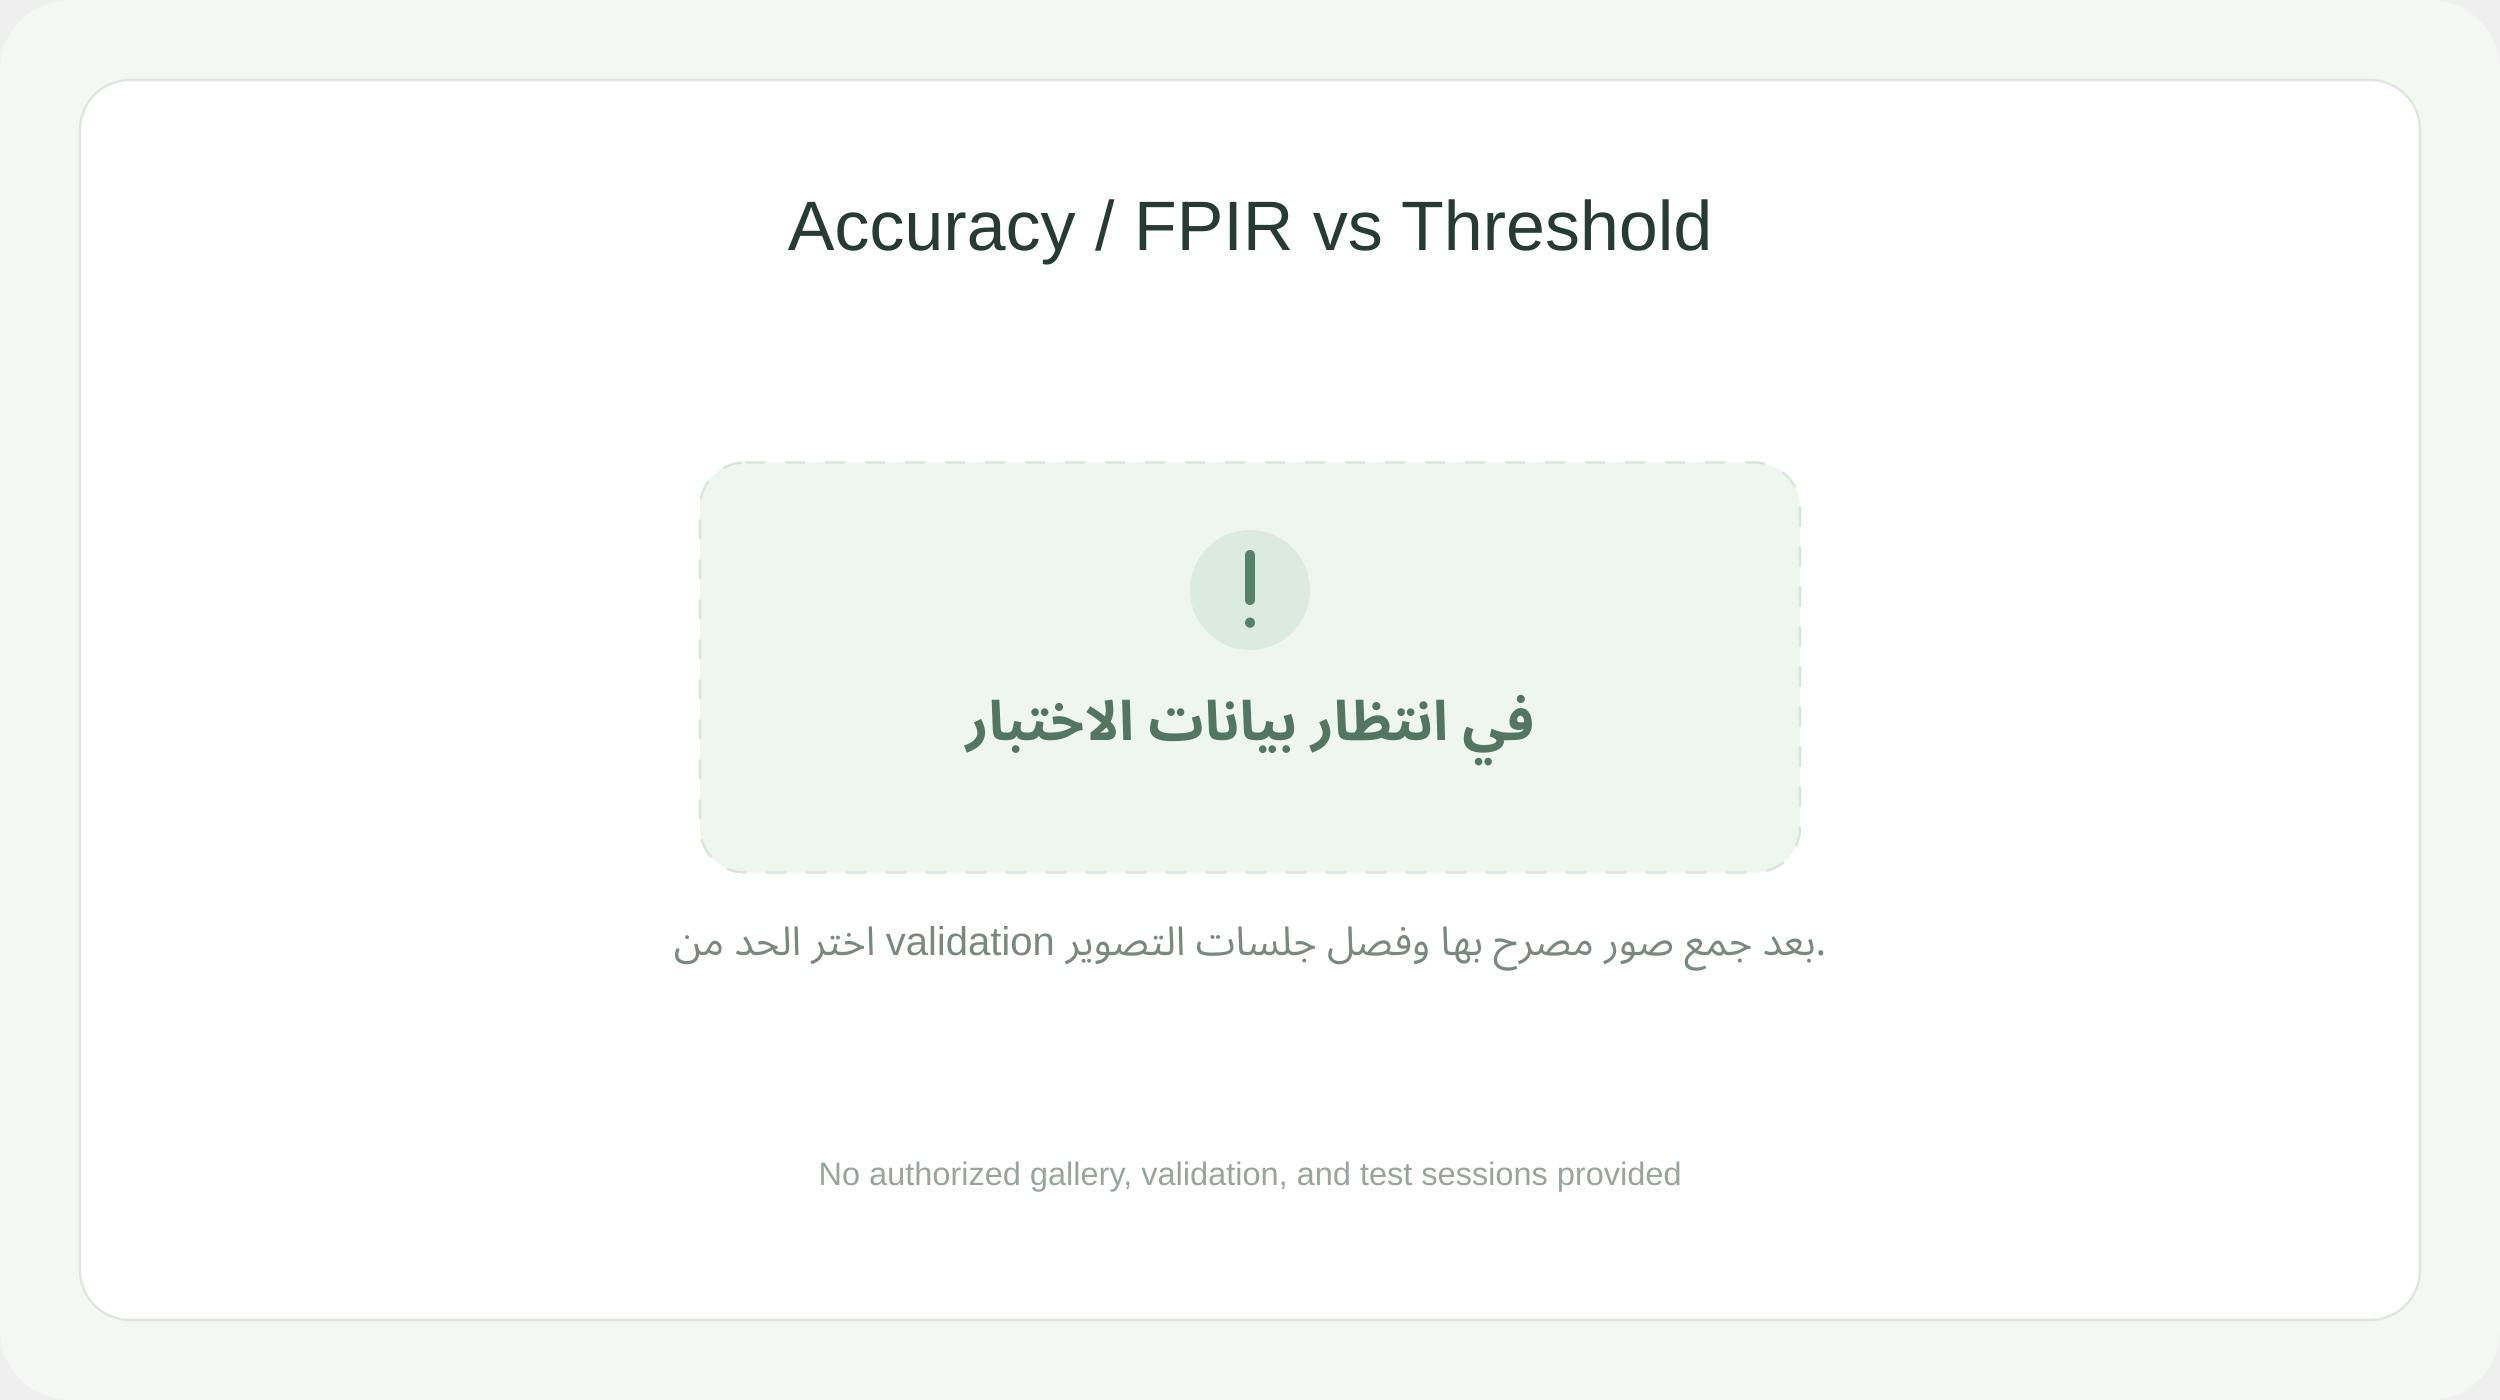
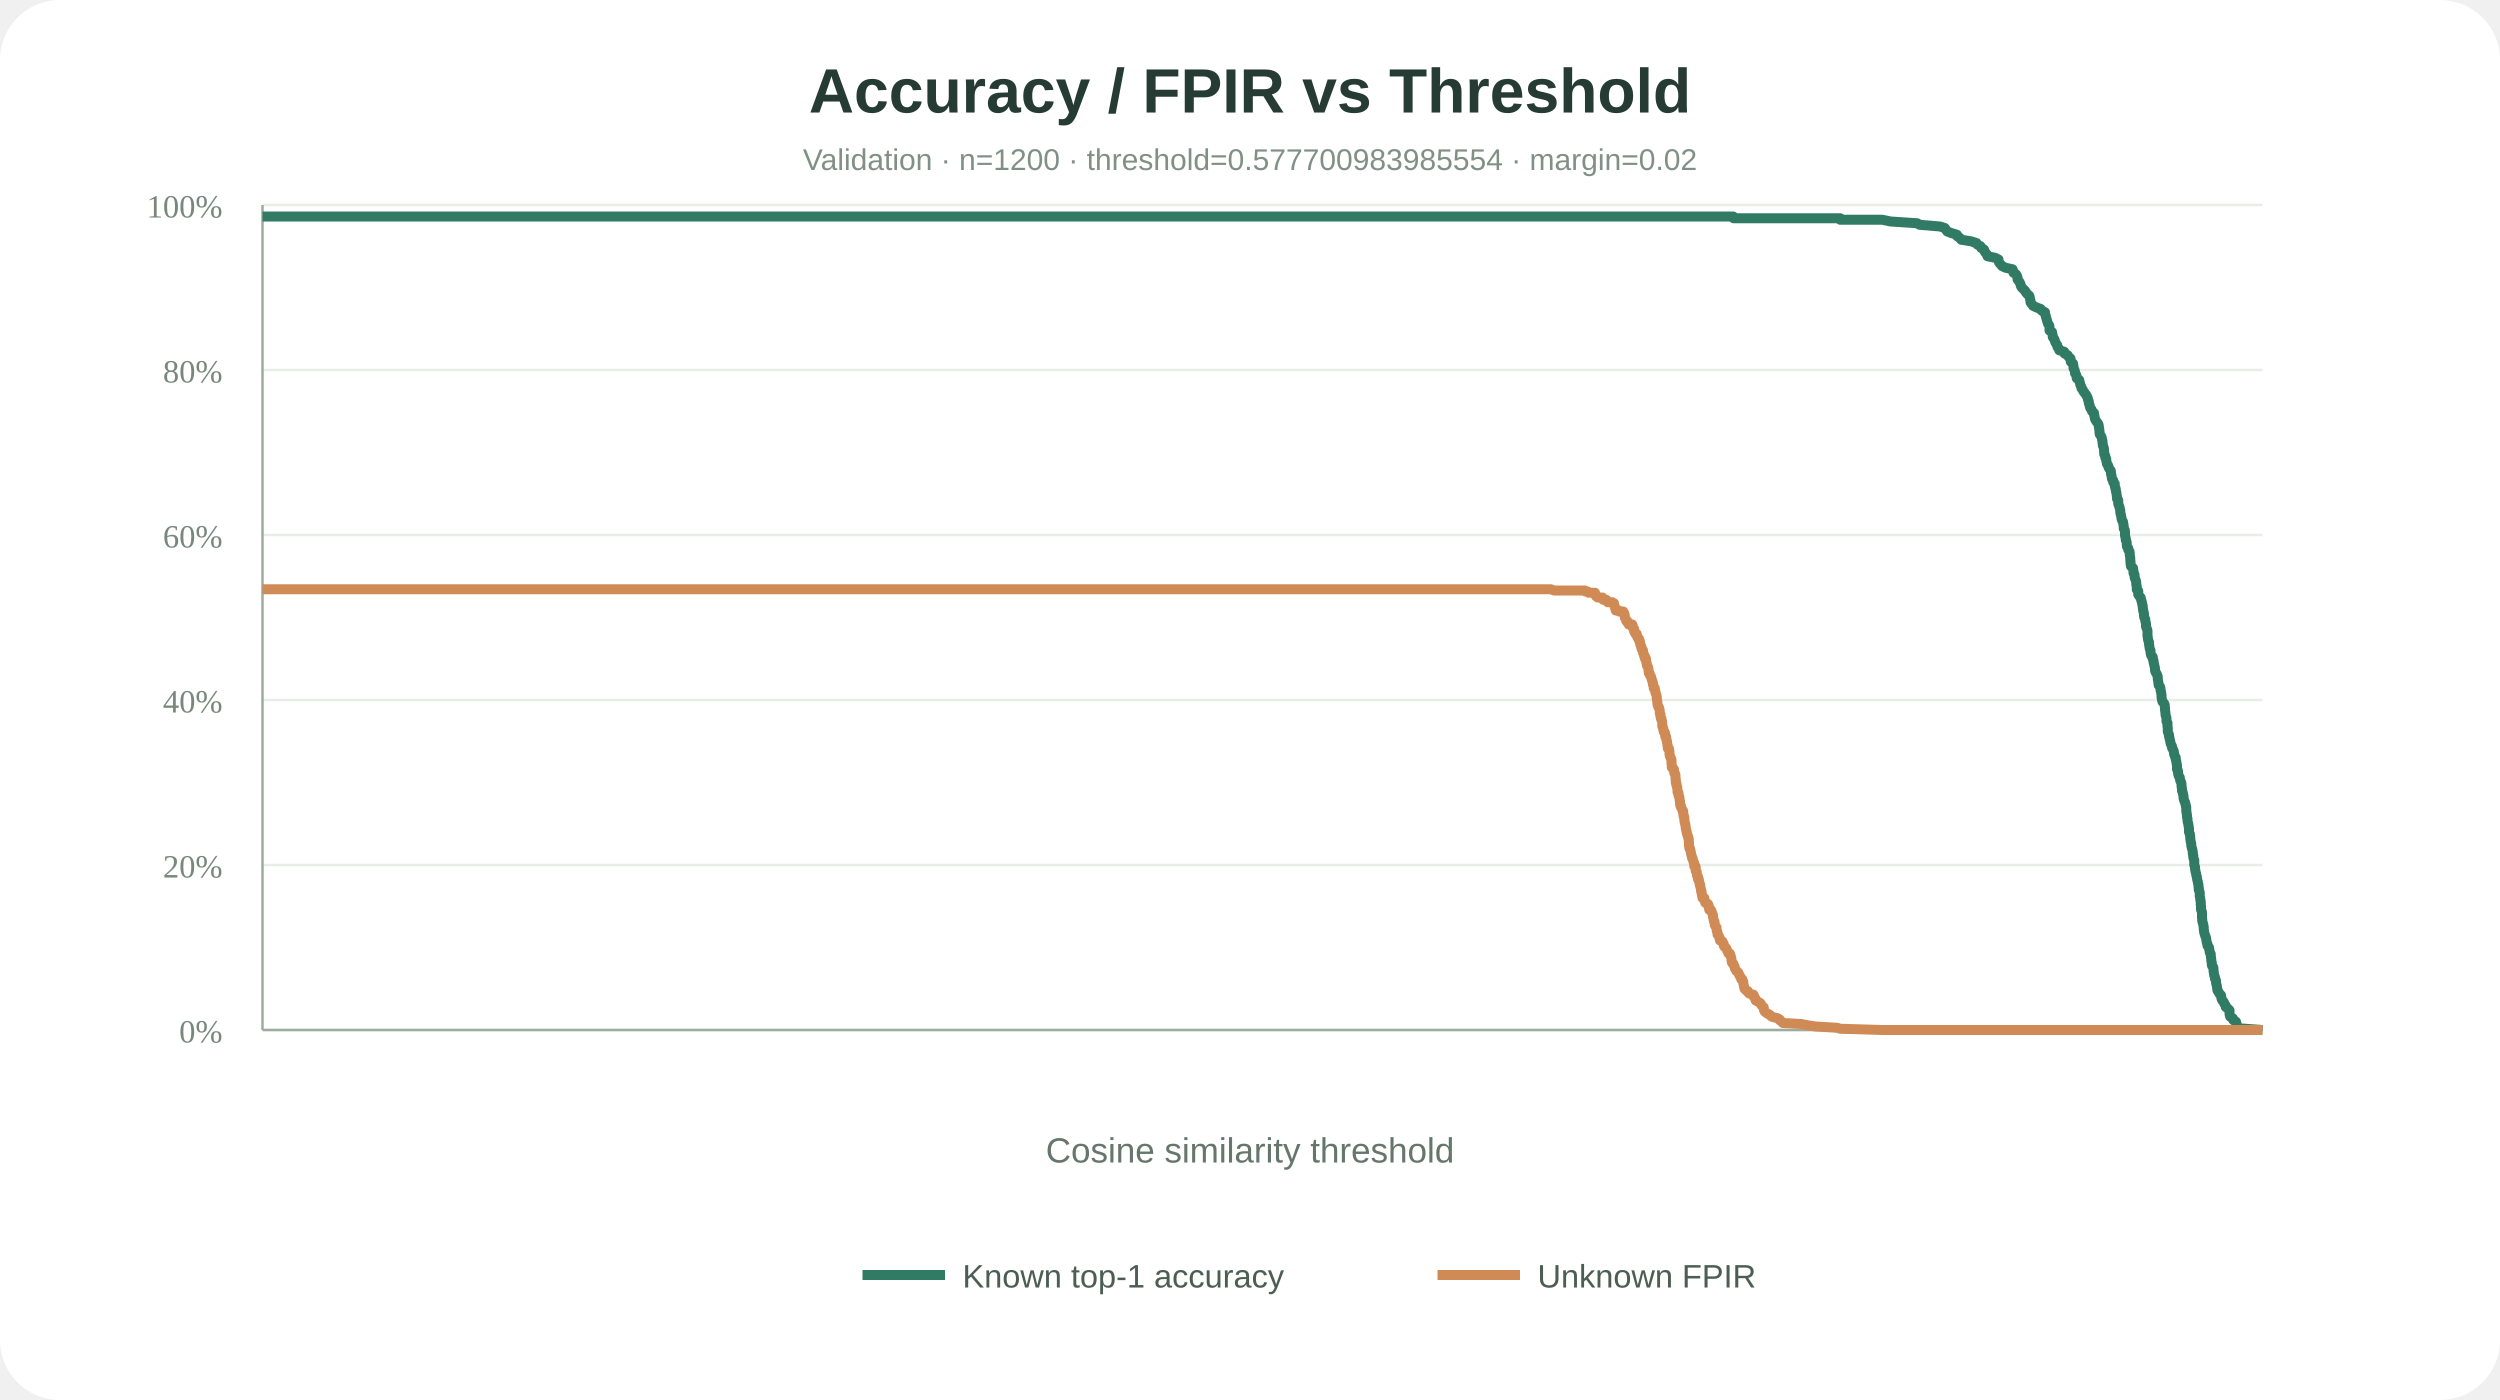
- <svg xmlns="http://www.w3.org/2000/svg" width="1000" height="560" viewBox="0 0 1000 560" role="img" aria-labelledby="title desc">
-   <rect width="1000" height="560" rx="28" fill="#f4f7f3" />
-   <rect x="32" y="32" width="936" height="496" rx="20" fill="#fff" stroke="#dfe7df" />
-   <text x="500" y="100" text-anchor="middle" font-family="Noto Sans Arabic,Arial,sans-serif" font-size="28" fill="#263b34">Accuracy / FPIR vs Threshold</text>
-   <rect x="280" y="185" width="440" height="164" rx="18" fill="#eff5ef" stroke="#d8e7da" stroke-dasharray="8 8" />
-   <circle cx="500" cy="236" r="24" fill="#dcebe0" />
-   <path d="M500 222v18m0 9v.1" stroke="#568269" stroke-width="4" stroke-linecap="round" />
-   <text x="500" y="296" text-anchor="middle" font-family="Noto Sans Arabic,Arial,sans-serif" font-size="22" font-weight="700" fill="#527661">في انتظار بيانات الاختبار</text>
-   <text x="500" y="382" text-anchor="middle" font-family="Noto Sans Arabic,Arial,sans-serif" font-size="16" fill="#7a8980">اختر الحد من validation بعد جمع صور مصرح بها وفصل جلسات التصوير.</text>
-   <text x="500" y="474" text-anchor="middle" font-family="Arial,sans-serif" font-size="13" fill="#98a59d">No authorized gallery, validation, and test sessions provided</text>
+ <svg xmlns="http://www.w3.org/2000/svg" width="1000" height="560" viewBox="0 0 1000 560" role="img">
+   <rect width="1000" height="560" rx="24" fill="#fff" />
+   <text x="500" y="45" text-anchor="middle" font-family="Arial,sans-serif" font-size="25" font-weight="700" fill="#263b34">Accuracy / FPIR vs Threshold</text>
+   <text x="500" y="68" text-anchor="middle" font-family="Arial,sans-serif" font-size="12" fill="#819087">Validation · n=1200 · threshold=0.577700983985554 · margin=0.02</text>
+   <line x1="105" y1="412.0" x2="905" y2="412.0" stroke="#e8ede8" />
+   <text x="89" y="417.0" text-anchor="end" font-size="13" fill="#78877e">0%</text>
+   <line x1="105" y1="346.0" x2="905" y2="346.0" stroke="#e8ede8" />
+   <text x="89" y="351.0" text-anchor="end" font-size="13" fill="#78877e">20%</text>
+   <line x1="105" y1="280.0" x2="905" y2="280.0" stroke="#e8ede8" />
+   <text x="89" y="285.0" text-anchor="end" font-size="13" fill="#78877e">40%</text>
+   <line x1="105" y1="214.0" x2="905" y2="214.0" stroke="#e8ede8" />
+   <text x="89" y="219.0" text-anchor="end" font-size="13" fill="#78877e">60%</text>
+   <line x1="105" y1="148.0" x2="905" y2="148.0" stroke="#e8ede8" />
+   <text x="89" y="153.0" text-anchor="end" font-size="13" fill="#78877e">80%</text>
+   <line x1="105" y1="82.0" x2="905" y2="82.0" stroke="#e8ede8" />
+   <text x="89" y="87.0" text-anchor="end" font-size="13" fill="#78877e">100%</text>
+   <line x1="105" y1="412" x2="905" y2="412" stroke="#9cac9f" />
+   <line x1="105" y1="82" x2="105" y2="412" stroke="#9cac9f" />
+   <polyline fill="none" stroke="#317b64" stroke-width="4" stroke-linejoin="round" points="105.0,86.6 620.4,86.6 621.6,86.6 626.0,86.6 626.6,86.6 627.9,86.6 628.6,86.6 632.7,86.6 632.8,86.6 632.8,86.6 633.5,86.6 634.0,86.6 634.1,86.6 634.7,86.6 635.1,86.6 635.5,86.6 635.6,86.6 636.1,86.6 636.6,86.6 636.7,86.6 637.1,86.6 637.3,86.6 637.4,86.6 637.6,86.6 637.8,86.6 637.8,86.6 637.9,86.6 638.0,86.6 638.1,86.6 638.4,86.6 638.4,86.6 638.6,86.6 639.1,86.6 639.7,86.6 639.7,86.6 639.8,86.6 640.0,86.6 640.0,86.6 640.1,86.6 640.2,86.6 640.8,86.6 640.8,86.6 640.9,86.6 641.0,86.6 641.1,86.6 641.3,86.6 641.3,86.6 641.3,86.6 641.4,86.6 641.6,86.6 641.7,86.6 641.8,86.6 641.8,86.6 642.0,86.6 642.1,86.6 642.2,86.6 642.4,86.6 642.5,86.6 642.5,86.6 642.8,86.6 643.1,86.6 643.3,86.6 643.4,86.6 643.5,86.6 643.6,86.6 643.8,86.6 643.9,86.6 643.9,86.6 643.9,86.6 644.0,86.6 644.0,86.6 644.1,86.6 644.4,86.6 644.5,86.6 644.7,86.6 644.8,86.6 644.9,86.6 645.0,86.6 645.1,86.6 645.2,86.6 645.6,86.6 645.6,86.6 645.8,86.6 646.0,86.6 646.0,86.6 646.1,86.6 646.2,86.6 646.2,86.6 646.3,86.6 646.3,86.6 646.6,86.6 646.7,86.6 647.0,86.6 647.1,86.6 647.1,86.6 647.2,86.6 647.3,86.6 647.3,86.6 647.5,86.6 647.6,86.6 647.9,86.6 647.9,86.6 648.0,86.6 648.0,86.6 648.1,86.6 648.3,86.6 648.3,86.6 648.9,86.6 649.0,86.6 649.0,86.6 649.0,86.6 649.2,86.6 649.3,86.6 649.3,86.6 649.4,86.6 649.5,86.6 649.5,86.6 649.6,86.6 649.6,86.6 649.8,86.6 649.8,86.6 649.8,86.6 649.8,86.6 649.8,86.6 649.9,86.6 649.9,86.6 649.9,86.6 649.9,86.6 650.2,86.6 650.4,86.6 650.5,86.6 650.6,86.6 650.6,86.6 650.7,86.6 650.8,86.6 650.8,86.6 650.8,86.6 650.9,86.6 650.9,86.6 651.0,86.6 651.1,86.6 651.1,86.6 651.3,86.6 651.4,86.6 651.5,86.6 651.6,86.6 651.7,86.6 651.9,86.6 652.0,86.6 652.1,86.6 652.1,86.6 652.2,86.6 652.5,86.6 652.5,86.6 652.8,86.6 652.8,86.6 652.9,86.6 652.9,86.6 653.1,86.6 653.2,86.6 653.2,86.6 653.3,86.6 653.4,86.6 653.4,86.6 653.7,86.6 653.7,86.6 653.7,86.6 653.7,86.6 653.9,86.6 654.0,86.6 654.1,86.6 654.2,86.6 654.3,86.6 654.3,86.6 654.3,86.6 654.3,86.6 654.6,86.6 654.7,86.6 654.7,86.6 654.7,86.6 654.8,86.6 655.0,86.6 655.2,86.6 655.3,86.6 655.6,86.6 655.6,86.6 655.7,86.6 655.8,86.6 655.8,86.6 655.9,86.6 655.9,86.6 656.0,86.6 656.1,86.6 656.1,86.6 656.4,86.6 656.4,86.6 656.6,86.6 656.6,86.6 656.7,86.6 656.7,86.6 657.2,86.6 657.2,86.6 657.2,86.6 657.2,86.6 657.2,86.6 657.2,86.6 657.3,86.6 657.4,86.6 657.7,86.6 657.7,86.6 657.7,86.6 657.8,86.6 658.0,86.6 658.0,86.6 658.0,86.6 658.1,86.6 658.1,86.6 658.3,86.6 658.3,86.6 658.4,86.6 658.4,86.6 658.4,86.6 658.5,86.6 658.6,86.6 658.7,86.6 658.7,86.6 658.7,86.6 658.7,86.6 658.8,86.6 658.8,86.6 658.8,86.6 658.8,86.6 658.8,86.6 658.9,86.6 658.9,86.6 659.2,86.6 659.3,86.6 659.3,86.6 659.3,86.6 659.4,86.6 659.4,86.6 659.5,86.6 659.5,86.6 659.5,86.6 659.5,86.6 659.6,86.6 659.8,86.6 659.8,86.6 659.9,86.6 659.9,86.6 660.0,86.6 660.0,86.6 660.3,86.6 660.3,86.6 660.4,86.6 660.5,86.6 660.6,86.6 660.8,86.6 660.9,86.6 660.9,86.6 661.0,86.6 661.1,86.6 661.2,86.6 661.2,86.6 661.4,86.6 661.4,86.6 661.5,86.6 661.5,86.6 661.6,86.6 661.6,86.6 661.8,86.6 661.8,86.6 661.9,86.6 661.9,86.6 662.0,86.6 662.1,86.6 662.1,86.6 662.2,86.6 662.3,86.6 662.3,86.6 662.3,86.6 662.4,86.6 662.6,86.6 662.7,86.6 662.7,86.6 662.7,86.6 662.8,86.6 662.8,86.6 662.9,86.6 662.9,86.6 662.9,86.6 663.0,86.6 663.0,86.6 663.0,86.6 663.2,86.6 663.3,86.6 663.3,86.6 663.4,86.6 663.5,86.6 663.5,86.6 663.7,86.6 663.8,86.6 663.8,86.6 663.9,86.6 663.9,86.6 663.9,86.6 663.9,86.6 664.0,86.6 664.0,86.6 664.2,86.6 664.2,86.6 664.2,86.6 664.3,86.6 664.3,86.6 664.4,86.6 664.4,86.6 664.5,86.6 664.6,86.6 664.6,86.6 664.7,86.6 664.8,86.6 664.9,86.6 664.9,86.6 664.9,86.6 664.9,86.6 664.9,86.6 664.9,86.6 665.0,86.6 665.0,86.6 665.0,86.6 665.1,86.6 665.2,86.6 665.3,86.6 665.3,86.6 665.4,86.6 665.4,86.6 665.4,86.6 665.5,86.6 665.5,86.6 665.8,86.6 665.8,86.6 665.8,86.6 666.0,86.6 666.1,86.6 666.1,86.6 666.1,86.6 666.2,86.6 666.4,86.6 666.4,86.6 666.5,86.6 666.5,86.6 666.6,86.6 666.6,86.6 666.7,86.6 666.8,86.6 666.8,86.6 666.9,86.6 667.0,86.6 667.0,86.6 667.1,86.6 667.1,86.6 667.1,86.6 667.3,86.6 667.4,86.6 667.5,86.6 667.6,86.6 667.7,86.6 667.8,86.6 667.8,86.6 667.8,86.6 667.9,86.6 668.0,86.6 668.1,86.6 668.2,86.6 668.3,86.6 668.4,86.6 668.4,86.6 668.5,86.6 668.5,86.6 668.6,86.6 668.6,86.6 668.6,86.6 668.6,86.6 668.7,86.6 668.7,86.6 668.7,86.6 669.0,86.6 669.3,86.6 669.3,86.6 669.4,86.6 669.5,86.6 669.6,86.6 669.6,86.6 669.7,86.6 669.7,86.6 669.9,86.6 670.0,86.6 670.1,86.6 670.1,86.6 670.2,86.6 670.2,86.6 670.2,86.6 670.2,86.6 670.3,86.6 670.3,86.6 670.3,86.6 670.3,86.6 670.4,86.6 670.5,86.6 670.5,86.6 670.5,86.6 670.6,86.6 670.6,86.6 670.7,86.6 670.7,86.6 670.7,86.6 670.8,86.6 670.9,86.6 670.9,86.6 671.0,86.6 671.0,86.6 671.0,86.6 671.1,86.6 671.2,86.6 671.2,86.6 671.4,86.6 671.4,86.6 671.4,86.6 671.4,86.6 671.5,86.6 671.5,86.6 671.5,86.6 671.7,86.6 671.7,86.6 671.8,86.6 671.8,86.6 671.8,86.6 671.9,86.6 672.0,86.6 672.0,86.6 672.0,86.6 672.1,86.6 672.2,86.6 672.2,86.6 672.3,86.6 672.4,86.6 672.4,86.6 672.7,86.6 672.7,86.6 672.7,86.6 672.9,86.6 673.0,86.6 673.2,86.6 673.3,86.6 673.3,86.6 673.3,86.6 673.4,86.6 673.4,86.6 673.4,86.6 673.5,86.6 673.6,86.6 673.6,86.6 673.7,86.6 673.7,86.6 673.7,86.6 673.7,86.6 673.8,86.6 673.8,86.6 673.8,86.6 673.8,86.6 673.9,86.6 674.0,86.6 674.1,86.6 674.2,86.6 674.2,86.6 674.3,86.6 674.3,86.6 674.5,86.6 674.5,86.6 674.7,86.6 674.7,86.6 674.8,86.6 674.9,86.6 675.0,86.6 675.0,86.6 675.2,86.6 675.3,86.6 675.3,86.6 675.5,86.6 675.5,86.6 675.5,86.6 675.6,86.6 675.6,86.6 675.6,86.6 675.6,86.6 675.6,86.6 675.7,86.6 675.7,86.6 675.7,86.6 675.8,86.6 675.9,86.6 676.0,86.6 676.1,86.6 676.2,86.6 676.3,86.6 676.4,86.6 676.5,86.6 676.6,86.6 676.8,86.6 676.8,86.6 676.9,86.6 677.0,86.6 677.1,86.6 677.2,86.6 677.4,86.6 677.5,86.6 677.5,86.6 677.6,86.6 677.6,86.6 677.7,86.6 677.7,86.6 677.9,86.6 678.2,86.6 678.3,86.6 678.3,86.6 678.3,86.6 678.3,86.6 678.7,86.6 678.7,86.6 678.8,86.6 678.8,86.6 679.2,86.6 679.2,86.6 679.2,86.6 679.3,86.6 679.5,86.6 679.5,86.6 679.6,86.6 679.6,86.6 679.8,86.6 679.9,86.6 679.9,86.6 680.1,86.6 680.1,86.6 680.2,86.6 680.2,86.6 680.3,86.6 680.4,86.6 680.4,86.6 680.6,86.6 680.6,86.6 680.7,86.6 680.7,86.6 680.9,86.6 680.9,86.6 681.0,86.6 681.0,86.6 681.5,86.6 681.7,86.6 681.7,86.6 681.8,86.6 681.9,86.6 682.1,86.6 682.1,86.6 682.1,86.6 682.5,86.6 683.1,86.6 683.2,86.6 683.3,86.6 683.4,86.6 683.4,86.6 683.5,86.6 683.5,86.6 683.6,86.6 683.7,86.6 683.9,86.6 684.0,86.6 684.3,86.6 684.4,86.6 684.6,86.6 684.7,86.6 684.9,86.6 684.9,86.6 685.1,86.6 685.2,86.6 685.2,86.6 685.3,86.6 685.4,86.6 685.5,86.6 685.6,86.6 685.8,86.6 685.8,86.6 685.9,86.6 685.9,86.6 686.2,86.6 686.6,86.6 686.6,86.6 686.7,86.6 686.7,86.6 687.0,86.6 687.0,86.6 687.0,86.6 687.5,86.6 687.6,86.6 687.9,86.6 687.9,86.6 688.0,86.6 688.2,86.6 688.4,86.6 689.0,86.6 689.2,86.6 689.5,86.6 689.5,86.6 689.6,86.6 690.2,86.6 690.6,86.6 690.7,86.6 691.0,86.6 691.2,86.6 691.4,86.6 691.9,86.6 692.1,86.6 692.2,86.6 692.2,86.6 692.2,86.6 692.4,86.6 692.5,86.6 692.6,86.6 692.6,86.6 692.7,86.6 692.8,86.6 693.3,86.6 693.4,87.3 693.5,87.3 693.8,87.3 693.9,87.3 694.0,87.3 694.4,87.3 694.5,87.3 695.2,87.3 695.5,87.3 695.6,87.3 695.9,87.3 696.2,87.3 696.4,87.3 696.5,87.3 696.8,87.3 696.9,87.3 696.9,87.3 697.0,87.3 697.3,87.3 697.3,87.3 697.4,87.3 697.5,87.3 697.6,87.3 697.7,87.3 697.8,87.3 698.3,87.3 698.7,87.3 699.1,87.3 699.2,87.3 699.7,87.3 701.4,87.3 701.6,87.3 701.6,87.3 702.1,87.3 702.1,87.3 702.3,87.3 703.2,87.3 704.1,87.3 704.4,87.3 704.6,87.3 705.1,87.3 705.5,87.3 705.5,87.3 705.6,87.3 705.8,87.3 706.2,87.3 706.9,87.3 707.9,87.3 708.2,87.3 709.0,87.3 711.1,87.3 711.9,87.3 712.0,87.3 712.7,87.3 713.2,87.3 720.5,87.3 723.0,87.3 726.2,87.3 734.8,87.3 736.1,87.3 736.1,87.9 752.9,87.9 756.3,88.6 766.9,89.3 767.8,89.9 776.0,90.6 777.9,91.2 778.4,91.9 778.9,92.6 780.5,93.2 782.8,93.9 782.9,94.5 784.0,95.2 784.5,95.9 788.3,96.5 790.6,97.2 790.9,97.8 792.2,98.5 792.5,99.2 793.6,99.8 793.8,100.5 794.2,101.1 794.8,101.8 795.0,102.5 798.0,103.1 799.4,103.8 799.4,104.4 799.7,105.1 800.3,105.8 800.8,106.4 802.2,107.1 805.0,107.7 805.3,108.4 805.4,109.1 806.4,109.7 806.8,110.4 807.0,111.0 807.0,111.7 807.5,112.4 807.9,113.0 808.2,113.7 808.3,114.3 808.7,115.0 809.4,115.7 810.0,116.3 810.4,117.0 810.9,117.6 811.7,118.3 811.9,119.0 812.0,119.6 812.2,120.3 812.2,120.9 812.7,121.6 813.2,122.3 814.4,122.9 816.3,123.6 816.6,124.2 818.0,124.9 818.0,125.6 818.3,126.2 818.4,126.9 818.6,127.5 818.8,128.2 819.0,128.9 819.2,129.5 819.7,130.2 819.8,130.8 819.8,131.5 819.8,132.2 820.8,132.8 820.9,133.5 821.1,134.1 821.1,134.8 821.6,135.5 821.9,136.1 822.1,136.8 822.4,137.4 822.9,138.1 823.0,138.8 823.5,139.4 823.7,140.1 825.7,140.7 825.8,141.4 827.1,142.1 827.4,142.7 828.2,143.4 828.3,144.0 828.3,144.7 829.2,145.4 829.3,146.0 829.4,146.7 829.4,147.3 829.8,148.0 830.0,148.7 830.0,149.3 830.5,150.0 830.6,150.6 830.7,151.3 831.7,152.0 831.8,152.6 832.0,153.3 832.1,153.9 832.5,154.6 832.6,155.3 833.1,155.9 833.4,156.6 833.9,157.2 834.4,157.9 834.8,158.6 835.1,159.2 835.2,159.9 835.5,160.5 835.5,161.2 835.8,161.9 835.9,162.5 836.1,163.2 836.6,163.8 836.8,164.5 837.6,165.2 837.6,165.8 837.8,166.5 837.9,167.1 838.1,167.8 838.5,168.5 839.0,169.1 839.4,169.8 839.5,170.4 839.6,171.1 839.7,171.8 839.8,172.4 839.8,173.1 839.9,173.7 840.4,174.4 840.7,175.1 840.8,175.7 841.0,176.4 841.0,177.0 841.1,177.7 841.2,178.4 841.5,179.0 841.6,179.7 841.6,180.3 841.7,181.0 841.7,181.7 842.1,182.3 842.1,183.0 842.5,183.6 842.5,184.3 842.7,185.0 842.8,185.6 843.3,186.3 843.4,186.9 843.8,187.6 844.3,188.3 844.4,188.9 844.4,189.6 844.6,190.2 844.7,190.9 844.8,191.6 845.3,192.2 845.3,192.9 845.9,193.5 845.9,194.2 846.0,194.9 846.3,195.5 846.3,196.2 846.5,196.8 846.6,197.5 846.7,198.2 846.8,198.8 846.8,199.5 847.3,200.1 847.3,200.8 847.3,201.5 847.5,202.1 847.8,202.8 847.9,203.4 848.1,204.1 848.1,204.8 848.2,205.4 848.4,206.1 848.5,206.7 848.6,207.4 848.8,208.1 849.2,208.7 849.3,209.4 849.4,210.0 849.5,210.7 849.5,211.4 849.9,212.0 850.0,212.7 850.0,213.3 850.0,214.0 850.1,214.7 850.3,215.3 850.3,216.0 850.6,216.6 850.7,217.3 850.7,218.0 850.8,218.6 851.3,219.3 851.3,219.9 851.8,220.6 851.9,221.3 851.9,221.9 852.0,222.6 852.1,223.2 852.1,223.9 852.2,224.6 852.2,225.2 852.3,225.9 852.4,226.5 853.2,227.2 853.3,227.9 853.4,228.5 853.4,229.2 853.8,229.8 853.8,230.5 853.9,231.2 854.2,231.8 854.4,232.5 854.5,233.1 854.5,233.8 854.7,234.5 854.7,235.1 854.7,235.8 855.3,236.4 855.3,237.1 855.3,237.8 855.7,238.4 856.3,239.1 856.4,239.7 856.6,240.4 856.8,241.1 856.9,241.7 857.1,242.4 857.1,243.0 857.2,243.7 857.3,244.4 857.5,245.0 857.6,245.7 857.6,246.3 857.7,247.0 858.1,247.7 858.1,248.3 858.3,249.0 858.4,249.6 858.4,250.3 858.5,251.0 858.8,251.6 859.0,252.3 859.0,252.9 859.0,253.6 859.0,254.3 859.1,254.9 859.2,255.6 859.3,256.2 859.6,256.9 859.6,257.6 859.7,258.2 859.8,258.9 859.9,259.5 860.2,260.2 860.2,260.9 860.3,261.5 860.5,262.2 861.1,262.8 861.1,263.5 861.4,264.2 861.4,264.8 861.6,265.5 861.7,266.1 861.9,266.8 862.0,267.5 862.0,268.1 862.2,268.8 862.6,269.4 862.9,270.1 863.1,270.8 863.1,271.4 863.2,272.1 863.3,272.7 863.4,273.4 863.5,274.1 864.0,274.7 864.2,275.4 864.2,276.0 864.4,276.7 864.5,277.4 864.6,278.0 864.6,278.7 864.7,279.3 864.8,280.0 865.0,280.7 865.6,281.3 865.9,282.0 865.9,282.6 866.0,283.3 866.0,284.0 866.1,284.6 866.2,285.3 866.2,285.9 866.4,286.6 866.6,287.3 866.6,287.9 866.6,288.6 867.0,289.2 867.0,289.9 867.0,290.6 867.1,291.2 867.1,291.9 867.1,292.5 867.3,293.2 867.6,293.9 867.6,294.5 867.8,295.2 867.9,295.8 868.1,296.5 868.2,297.2 868.4,297.8 868.8,298.5 868.8,299.1 869.2,299.8 869.5,300.5 869.6,301.1 869.7,301.8 869.9,302.4 870.3,303.1 870.3,303.8 870.5,304.4 870.6,305.1 870.7,305.7 870.8,306.4 870.8,307.1 870.8,307.7 871.2,308.4 871.2,309.0 871.3,309.7 871.5,310.4 871.9,311.0 872.0,311.7 872.1,312.3 872.5,313.0 872.6,313.7 872.6,314.3 872.7,315.0 872.8,315.6 872.8,316.3 873.1,317.0 873.2,317.6 873.4,318.3 873.4,318.9 873.5,319.6 873.7,320.3 874.0,320.9 874.2,321.6 874.3,322.2 874.5,322.9 874.5,323.6 874.5,324.2 874.6,324.9 874.7,325.5 874.8,326.2 874.8,326.9 875.0,327.5 875.0,328.2 875.1,328.8 875.3,329.5 875.4,330.2 875.5,330.8 875.6,331.5 875.6,332.1 875.6,332.8 875.9,333.5 876.0,334.1 876.1,334.8 876.1,335.4 876.2,336.1 876.3,336.8 876.5,337.4 876.5,338.1 876.6,338.7 876.8,339.4 877.0,340.1 877.1,340.7 877.1,341.4 877.3,342.0 877.3,342.7 877.4,343.4 877.7,344.0 877.7,344.7 877.7,345.3 877.7,346.0 878.0,346.7 878.0,347.3 878.1,348.0 878.2,348.6 878.4,349.3 878.5,350.0 878.7,350.6 878.8,351.3 878.9,351.9 879.1,352.6 879.2,353.3 879.4,353.9 879.4,354.6 879.5,355.2 879.5,355.9 879.8,356.6 879.9,357.2 879.9,357.9 879.9,358.5 880.1,359.2 880.1,359.9 880.3,360.5 880.3,361.2 880.3,361.8 880.4,362.5 880.4,363.2 880.4,363.8 880.7,364.5 880.8,365.1 880.8,365.8 880.8,366.5 880.8,367.1 880.9,367.8 880.9,368.4 881.1,369.1 881.3,369.8 881.4,370.4 881.5,371.1 881.5,371.7 881.6,372.4 881.7,373.1 881.9,373.7 882.1,374.4 882.4,375.0 882.5,375.7 882.6,376.4 882.7,377.0 883.0,377.7 883.0,378.3 883.6,379.0 883.7,379.7 883.8,380.3 883.9,381.0 884.3,381.6 884.3,382.3 884.4,383.0 884.5,383.6 884.5,384.3 884.7,384.9 884.7,385.6 884.8,386.3 885.3,386.9 885.4,387.6 885.4,388.2 885.5,388.9 885.6,389.6 885.7,390.2 886.0,390.9 886.0,391.5 886.4,392.2 886.4,392.9 886.5,393.5 886.7,394.2 886.8,394.8 886.9,395.5 887.0,396.2 887.4,396.8 887.8,397.5 888.4,398.1 888.5,398.8 888.6,399.5 888.9,400.1 889.5,400.8 889.7,401.4 890.2,402.1 890.3,402.8 891.1,403.4 891.8,404.1 891.8,404.7 891.8,405.4 891.9,406.1 892.1,406.7 893.2,407.4 893.3,408.0 894.4,408.7 894.6,409.4 894.7,410.0 894.9,410.7 895.3,411.3 905.0,412.0" />
+   <polyline fill="none" stroke="#cf8a55" stroke-width="4" stroke-linejoin="round" points="105.0,235.7 620.4,235.7 621.6,236.2 626.0,236.2 626.6,236.2 627.9,236.2 628.6,236.2 632.7,236.2 632.8,236.2 632.8,236.2 633.5,236.2 634.0,236.2 634.1,236.6 634.7,236.6 635.1,236.6 635.5,237.1 635.6,237.1 636.1,237.1 636.6,237.1 636.7,237.1 637.1,237.1 637.3,237.1 637.4,237.1 637.6,237.1 637.8,237.1 637.8,237.1 637.9,237.1 638.0,237.1 638.1,237.6 638.4,238.0 638.4,238.5 638.6,238.5 639.1,239.0 639.7,239.0 639.7,239.0 639.8,239.0 640.0,239.0 640.0,239.0 640.1,239.0 640.2,239.0 640.8,239.0 640.8,239.0 640.9,239.0 641.0,239.0 641.1,239.5 641.3,239.5 641.3,239.9 641.3,239.9 641.4,239.9 641.6,239.9 641.7,239.9 641.8,239.9 641.8,239.9 642.0,239.9 642.1,239.9 642.2,239.9 642.4,239.9 642.5,239.9 642.5,240.4 642.8,240.4 643.1,240.9 643.3,240.9 643.4,240.9 643.5,240.9 643.6,240.9 643.8,240.9 643.9,240.9 643.9,240.9 643.9,240.9 644.0,240.9 644.0,240.9 644.1,240.9 644.4,240.9 644.5,240.9 644.7,240.9 644.8,240.9 644.9,240.9 645.0,241.3 645.1,241.3 645.2,241.3 645.6,241.3 645.6,241.8 645.8,242.3 646.0,242.8 646.0,243.2 646.1,243.2 646.2,243.7 646.2,243.7 646.3,243.7 646.3,244.2 646.6,244.2 646.7,244.2 647.0,244.2 647.1,244.2 647.1,244.2 647.2,244.2 647.3,244.2 647.3,244.2 647.5,244.2 647.6,244.6 647.9,244.6 647.9,244.6 648.0,244.6 648.0,244.6 648.1,244.6 648.3,244.6 648.3,244.6 648.9,244.6 649.0,244.6 649.0,244.6 649.0,244.6 649.2,244.6 649.3,244.6 649.3,244.6 649.4,245.1 649.5,245.1 649.5,245.1 649.6,245.1 649.6,245.1 649.8,245.6 649.8,245.6 649.8,245.6 649.8,245.6 649.8,246.1 649.9,246.1 649.9,246.1 649.9,246.5 649.9,247.0 650.2,247.5 650.4,247.9 650.5,248.4 650.6,248.4 650.6,248.4 650.7,248.4 650.8,248.4 650.8,248.4 650.8,248.4 650.9,248.4 650.9,248.9 651.0,248.9 651.1,248.9 651.1,248.9 651.3,248.9 651.4,249.4 651.5,249.8 651.6,249.8 651.7,249.8 651.9,249.8 652.0,249.8 652.1,249.8 652.1,249.8 652.2,249.8 652.5,249.8 652.5,249.8 652.8,249.8 652.8,249.8 652.9,249.8 652.9,250.3 653.1,250.3 653.2,250.8 653.2,251.2 653.3,251.2 653.4,251.2 653.4,251.7 653.7,251.7 653.7,252.2 653.7,252.2 653.7,252.7 653.9,252.7 654.0,253.1 654.1,253.1 654.2,253.6 654.3,253.6 654.3,253.6 654.3,253.6 654.3,253.6 654.6,253.6 654.7,253.6 654.7,253.6 654.7,254.1 654.8,254.5 655.0,255.0 655.2,255.0 655.3,255.5 655.6,255.5 655.6,256.0 655.7,256.4 655.8,256.4 655.8,256.4 655.9,256.4 655.9,256.4 656.0,256.9 656.1,257.4 656.1,257.8 656.4,258.3 656.4,258.8 656.6,258.8 656.6,259.3 656.7,259.7 656.7,259.7 657.2,260.2 657.2,260.7 657.2,260.7 657.2,261.1 657.2,261.1 657.2,261.1 657.3,261.1 657.4,261.6 657.7,262.1 657.7,262.6 657.7,262.6 657.8,262.6 658.0,262.6 658.0,263.0 658.0,263.5 658.1,263.5 658.1,263.5 658.3,263.5 658.3,263.5 658.4,263.5 658.4,264.0 658.4,264.4 658.5,264.9 658.6,264.9 658.7,265.4 658.7,265.9 658.7,265.9 658.7,265.9 658.8,266.3 658.8,266.3 658.8,266.3 658.8,266.3 658.8,266.3 658.9,266.3 658.9,266.3 659.2,266.8 659.3,267.3 659.3,267.3 659.3,267.3 659.4,267.7 659.4,268.2 659.5,268.7 659.5,269.2 659.5,269.2 659.5,269.2 659.6,269.2 659.8,269.2 659.8,269.6 659.9,269.6 659.9,269.6 660.0,270.1 660.0,270.1 660.3,270.6 660.3,270.6 660.4,270.6 660.5,271.0 660.6,271.5 660.8,272.0 660.9,272.5 660.9,272.5 661.0,272.5 661.1,272.9 661.2,273.4 661.2,273.9 661.4,274.3 661.4,274.3 661.5,274.8 661.5,275.3 661.6,275.3 661.6,275.3 661.8,275.3 661.8,275.3 661.9,275.3 661.9,275.8 662.0,275.8 662.1,276.2 662.1,276.7 662.2,277.2 662.3,277.2 662.3,277.2 662.3,277.2 662.4,277.6 662.6,278.1 662.7,278.6 662.7,279.1 662.7,279.5 662.8,280.0 662.8,280.0 662.9,280.5 662.9,280.9 662.9,280.9 663.0,281.4 663.0,281.4 663.0,281.9 663.2,282.4 663.3,282.4 663.3,282.8 663.4,282.8 663.5,282.8 663.5,282.8 663.7,283.3 663.8,283.8 663.8,283.8 663.9,284.2 663.9,284.7 663.9,285.2 663.9,285.2 664.0,285.7 664.0,285.7 664.2,285.7 664.2,286.1 664.2,286.6 664.3,287.1 664.3,287.1 664.4,287.1 664.4,287.5 664.5,287.5 664.6,287.5 664.6,288.0 664.7,288.0 664.8,288.5 664.9,289.0 664.9,289.4 664.9,289.4 664.9,289.4 664.9,289.9 664.9,290.4 665.0,290.4 665.0,290.8 665.0,290.8 665.1,290.8 665.2,291.3 665.3,291.3 665.3,291.8 665.4,292.3 665.4,292.3 665.4,292.3 665.5,292.3 665.5,292.7 665.8,292.7 665.8,292.7 665.8,293.2 666.0,293.2 666.1,293.7 666.1,294.1 666.1,294.6 666.2,294.6 666.4,294.6 666.4,295.1 666.5,295.1 666.5,295.6 666.6,296.0 666.6,296.0 666.7,296.5 666.8,296.5 666.8,297.0 666.9,297.4 667.0,297.9 667.0,298.4 667.1,298.9 667.1,299.3 667.1,299.3 667.3,299.3 667.4,299.3 667.5,299.3 667.6,299.8 667.7,300.3 667.8,300.7 667.8,301.2 667.8,301.7 667.9,302.2 668.0,302.6 668.1,302.6 668.2,303.1 668.3,303.1 668.4,303.6 668.4,303.6 668.5,303.6 668.5,303.6 668.6,304.0 668.6,304.5 668.6,305.0 668.6,305.5 668.7,305.9 668.7,306.4 668.7,306.9 669.0,307.3 669.3,307.3 669.3,307.8 669.4,307.8 669.5,307.8 669.6,307.8 669.6,308.3 669.7,308.8 669.7,309.2 669.9,309.2 670.0,309.7 670.1,309.7 670.1,309.7 670.2,310.2 670.2,310.6 670.2,311.1 670.2,311.6 670.3,311.6 670.3,312.1 670.3,312.5 670.3,313.0 670.4,313.0 670.5,313.0 670.5,313.5 670.5,313.9 670.6,313.9 670.6,313.9 670.7,313.9 670.7,314.4 670.7,314.4 670.8,314.9 670.9,314.9 670.9,315.4 671.0,315.8 671.0,316.3 671.0,316.8 671.1,316.8 671.2,316.8 671.2,317.2 671.4,317.2 671.4,317.7 671.4,317.7 671.4,318.2 671.5,318.2 671.5,318.2 671.5,318.2 671.7,318.7 671.7,319.1 671.8,319.1 671.8,319.1 671.8,319.6 671.9,320.1 672.0,320.5 672.0,321.0 672.0,321.5 672.1,322.0 672.2,322.0 672.2,322.4 672.3,322.4 672.4,322.4 672.4,322.9 672.7,323.4 672.7,323.4 672.7,323.4 672.9,323.8 673.0,324.3 673.2,324.3 673.3,324.8 673.3,324.8 673.3,325.3 673.4,325.7 673.4,325.7 673.4,326.2 673.5,326.7 673.6,326.7 673.6,326.7 673.7,326.7 673.7,327.1 673.7,327.6 673.7,327.6 673.8,328.1 673.8,328.6 673.8,328.6 673.8,328.6 673.9,329.0 674.0,329.5 674.1,329.5 674.2,330.0 674.2,330.4 674.3,330.9 674.3,331.4 674.5,331.9 674.5,332.3 674.7,332.8 674.7,333.3 674.8,333.3 674.9,333.7 675.0,334.2 675.0,334.2 675.2,334.7 675.3,334.7 675.3,335.2 675.5,335.6 675.5,336.1 675.5,336.6 675.6,337.0 675.6,337.0 675.6,337.5 675.6,338.0 675.6,338.5 675.7,338.5 675.7,338.9 675.7,338.9 675.8,339.4 675.9,339.4 676.0,339.4 676.1,339.9 676.2,340.3 676.3,340.8 676.4,341.3 676.5,341.8 676.6,342.2 676.8,342.7 676.8,343.2 676.9,343.2 677.0,343.2 677.1,343.6 677.2,344.1 677.4,344.6 677.5,345.1 677.5,345.1 677.6,345.1 677.6,345.5 677.7,346.0 677.7,346.5 677.9,346.5 678.2,346.5 678.3,346.9 678.3,347.4 678.3,347.9 678.3,348.4 678.7,348.8 678.7,349.3 678.8,349.8 678.8,350.2 679.2,350.7 679.2,351.2 679.2,351.7 679.3,351.7 679.5,351.7 679.5,352.1 679.6,352.1 679.6,352.6 679.8,353.1 679.9,353.5 679.9,354.0 680.1,354.0 680.1,354.5 680.2,355.0 680.2,355.0 680.3,355.4 680.4,355.9 680.4,356.4 680.6,356.4 680.6,356.8 680.7,357.3 680.7,357.8 680.9,358.3 680.9,358.7 681.0,359.2 681.0,359.2 681.5,359.2 681.7,359.2 681.7,359.7 681.8,359.7 681.9,360.1 682.1,360.6 682.1,360.6 682.1,361.1 682.5,361.1 683.1,361.6 683.2,361.6 683.3,362.0 683.4,362.0 683.4,362.0 683.5,362.5 683.5,363.0 683.6,363.4 683.7,363.9 683.9,363.9 684.0,363.9 684.3,363.9 684.4,364.4 684.6,364.4 684.7,364.9 684.9,365.3 684.9,365.3 685.1,365.8 685.2,366.3 685.2,366.7 685.3,367.2 685.4,367.7 685.5,368.2 685.6,368.6 685.8,368.6 685.8,369.1 685.9,369.6 685.9,370.0 686.2,370.5 686.6,371.0 686.6,371.5 686.7,371.9 686.7,372.4 687.0,372.9 687.0,373.3 687.0,373.8 687.5,374.3 687.6,374.8 687.9,375.2 687.9,375.7 688.0,376.2 688.2,376.2 688.4,376.2 689.0,376.6 689.2,377.1 689.5,377.6 689.5,378.1 689.6,378.5 690.2,379.0 690.6,379.5 690.7,379.9 691.0,380.4 691.2,380.9 691.4,381.4 691.9,381.4 692.1,381.8 692.2,382.3 692.2,382.3 692.2,382.3 692.4,382.8 692.5,383.2 692.6,383.7 692.6,384.2 692.7,384.7 692.8,385.1 693.3,385.6 693.4,385.6 693.5,386.1 693.8,386.5 693.9,387.0 694.0,387.5 694.4,388.0 694.5,388.4 695.2,388.9 695.5,389.4 695.6,389.8 695.9,390.3 696.2,390.8 696.4,391.3 696.5,391.7 696.8,391.7 696.9,391.7 696.9,391.7 697.0,392.2 697.3,392.7 697.3,393.1 697.4,393.6 697.5,394.1 697.6,394.6 697.7,395.0 697.8,395.5 698.3,396.0 698.7,396.4 699.1,396.4 699.2,396.9 699.7,397.4 701.4,397.9 701.6,398.3 701.6,398.8 702.1,399.3 702.1,399.7 702.3,400.2 703.2,400.7 704.1,401.2 704.4,401.6 704.6,402.1 705.1,402.6 705.5,403.0 705.5,403.5 705.6,404.0 705.8,404.5 706.2,404.9 706.9,405.4 707.9,405.9 708.2,406.3 709.0,406.8 711.1,407.3 711.9,407.8 712.0,408.2 712.7,408.7 713.2,409.2 720.5,409.6 723.0,410.1 726.2,410.6 734.8,411.1 736.1,411.5 736.1,411.5 752.9,412.0 756.3,412.0 766.9,412.0 767.8,412.0 776.0,412.0 777.9,412.0 778.4,412.0 778.9,412.0 780.5,412.0 782.8,412.0 782.9,412.0 784.0,412.0 784.5,412.0 788.3,412.0 790.6,412.0 790.9,412.0 792.2,412.0 792.5,412.0 793.6,412.0 793.8,412.0 794.2,412.0 794.8,412.0 795.0,412.0 798.0,412.0 799.4,412.0 799.4,412.0 799.7,412.0 800.3,412.0 800.8,412.0 802.2,412.0 805.0,412.0 805.3,412.0 805.4,412.0 806.4,412.0 806.8,412.0 807.0,412.0 807.0,412.0 807.5,412.0 807.9,412.0 808.2,412.0 808.3,412.0 808.7,412.0 809.4,412.0 810.0,412.0 810.4,412.0 810.9,412.0 811.7,412.0 811.9,412.0 812.0,412.0 812.2,412.0 812.2,412.0 812.7,412.0 813.2,412.0 814.4,412.0 816.3,412.0 816.6,412.0 818.0,412.0 818.0,412.0 818.3,412.0 818.4,412.0 818.6,412.0 818.8,412.0 819.0,412.0 819.2,412.0 819.7,412.0 819.8,412.0 819.8,412.0 819.8,412.0 820.8,412.0 820.9,412.0 821.1,412.0 821.1,412.0 821.6,412.0 821.9,412.0 822.1,412.0 822.4,412.0 822.9,412.0 823.0,412.0 823.5,412.0 823.7,412.0 825.7,412.0 825.8,412.0 827.1,412.0 827.4,412.0 828.2,412.0 828.3,412.0 828.3,412.0 829.2,412.0 829.3,412.0 829.4,412.0 829.4,412.0 829.8,412.0 830.0,412.0 830.0,412.0 830.5,412.0 830.6,412.0 830.7,412.0 831.7,412.0 831.8,412.0 832.0,412.0 832.1,412.0 832.5,412.0 832.6,412.0 833.1,412.0 833.4,412.0 833.9,412.0 834.4,412.0 834.8,412.0 835.1,412.0 835.2,412.0 835.5,412.0 835.5,412.0 835.8,412.0 835.9,412.0 836.1,412.0 836.6,412.0 836.8,412.0 837.6,412.0 837.6,412.0 837.8,412.0 837.9,412.0 838.1,412.0 838.5,412.0 839.0,412.0 839.4,412.0 839.5,412.0 839.6,412.0 839.7,412.0 839.8,412.0 839.8,412.0 839.9,412.0 840.4,412.0 840.7,412.0 840.8,412.0 841.0,412.0 841.0,412.0 841.1,412.0 841.2,412.0 841.5,412.0 841.6,412.0 841.6,412.0 841.7,412.0 841.7,412.0 842.1,412.0 842.1,412.0 842.5,412.0 842.5,412.0 842.7,412.0 842.8,412.0 843.3,412.0 843.4,412.0 843.8,412.0 844.3,412.0 844.4,412.0 844.4,412.0 844.6,412.0 844.7,412.0 844.8,412.0 845.3,412.0 845.3,412.0 845.9,412.0 845.9,412.0 846.0,412.0 846.3,412.0 846.3,412.0 846.5,412.0 846.6,412.0 846.7,412.0 846.8,412.0 846.8,412.0 847.3,412.0 847.3,412.0 847.3,412.0 847.5,412.0 847.8,412.0 847.9,412.0 848.1,412.0 848.1,412.0 848.2,412.0 848.4,412.0 848.5,412.0 848.6,412.0 848.8,412.0 849.2,412.0 849.3,412.0 849.4,412.0 849.5,412.0 849.5,412.0 849.9,412.0 850.0,412.0 850.0,412.0 850.0,412.0 850.1,412.0 850.3,412.0 850.3,412.0 850.6,412.0 850.7,412.0 850.7,412.0 850.8,412.0 851.3,412.0 851.3,412.0 851.8,412.0 851.9,412.0 851.9,412.0 852.0,412.0 852.1,412.0 852.1,412.0 852.2,412.0 852.2,412.0 852.3,412.0 852.4,412.0 853.2,412.0 853.3,412.0 853.4,412.0 853.4,412.0 853.8,412.0 853.8,412.0 853.9,412.0 854.2,412.0 854.4,412.0 854.5,412.0 854.5,412.0 854.7,412.0 854.7,412.0 854.7,412.0 855.3,412.0 855.3,412.0 855.3,412.0 855.7,412.0 856.3,412.0 856.4,412.0 856.6,412.0 856.8,412.0 856.9,412.0 857.1,412.0 857.1,412.0 857.2,412.0 857.3,412.0 857.5,412.0 857.6,412.0 857.6,412.0 857.7,412.0 858.1,412.0 858.1,412.0 858.3,412.0 858.4,412.0 858.4,412.0 858.5,412.0 858.8,412.0 859.0,412.0 859.0,412.0 859.0,412.0 859.0,412.0 859.1,412.0 859.2,412.0 859.3,412.0 859.6,412.0 859.6,412.0 859.7,412.0 859.8,412.0 859.9,412.0 860.2,412.0 860.2,412.0 860.3,412.0 860.5,412.0 861.1,412.0 861.1,412.0 861.4,412.0 861.4,412.0 861.6,412.0 861.7,412.0 861.9,412.0 862.0,412.0 862.0,412.0 862.2,412.0 862.6,412.0 862.9,412.0 863.1,412.0 863.1,412.0 863.2,412.0 863.3,412.0 863.4,412.0 863.5,412.0 864.0,412.0 864.2,412.0 864.2,412.0 864.4,412.0 864.5,412.0 864.6,412.0 864.6,412.0 864.7,412.0 864.8,412.0 865.0,412.0 865.6,412.0 865.9,412.0 865.9,412.0 866.0,412.0 866.0,412.0 866.1,412.0 866.2,412.0 866.2,412.0 866.4,412.0 866.6,412.0 866.6,412.0 866.6,412.0 867.0,412.0 867.0,412.0 867.0,412.0 867.1,412.0 867.1,412.0 867.1,412.0 867.3,412.0 867.6,412.0 867.6,412.0 867.8,412.0 867.9,412.0 868.1,412.0 868.2,412.0 868.4,412.0 868.8,412.0 868.8,412.0 869.2,412.0 869.5,412.0 869.6,412.0 869.7,412.0 869.9,412.0 870.3,412.0 870.3,412.0 870.5,412.0 870.6,412.0 870.7,412.0 870.8,412.0 870.8,412.0 870.8,412.0 871.2,412.0 871.2,412.0 871.3,412.0 871.5,412.0 871.9,412.0 872.0,412.0 872.1,412.0 872.5,412.0 872.6,412.0 872.6,412.0 872.7,412.0 872.8,412.0 872.8,412.0 873.1,412.0 873.2,412.0 873.4,412.0 873.4,412.0 873.5,412.0 873.7,412.0 874.0,412.0 874.2,412.0 874.3,412.0 874.5,412.0 874.5,412.0 874.5,412.0 874.6,412.0 874.7,412.0 874.8,412.0 874.8,412.0 875.0,412.0 875.0,412.0 875.1,412.0 875.3,412.0 875.4,412.0 875.5,412.0 875.6,412.0 875.6,412.0 875.6,412.0 875.9,412.0 876.0,412.0 876.1,412.0 876.1,412.0 876.2,412.0 876.3,412.0 876.5,412.0 876.5,412.0 876.6,412.0 876.8,412.0 877.0,412.0 877.1,412.0 877.1,412.0 877.3,412.0 877.3,412.0 877.4,412.0 877.7,412.0 877.7,412.0 877.7,412.0 877.7,412.0 878.0,412.0 878.0,412.0 878.1,412.0 878.2,412.0 878.4,412.0 878.5,412.0 878.7,412.0 878.8,412.0 878.9,412.0 879.1,412.0 879.2,412.0 879.4,412.0 879.4,412.0 879.5,412.0 879.5,412.0 879.8,412.0 879.9,412.0 879.9,412.0 879.9,412.0 880.1,412.0 880.1,412.0 880.3,412.0 880.3,412.0 880.3,412.0 880.4,412.0 880.4,412.0 880.4,412.0 880.7,412.0 880.8,412.0 880.8,412.0 880.8,412.0 880.8,412.0 880.9,412.0 880.9,412.0 881.1,412.0 881.3,412.0 881.4,412.0 881.5,412.0 881.5,412.0 881.6,412.0 881.7,412.0 881.9,412.0 882.1,412.0 882.4,412.0 882.5,412.0 882.6,412.0 882.7,412.0 883.0,412.0 883.0,412.0 883.6,412.0 883.7,412.0 883.8,412.0 883.9,412.0 884.3,412.0 884.3,412.0 884.4,412.0 884.5,412.0 884.5,412.0 884.7,412.0 884.7,412.0 884.8,412.0 885.3,412.0 885.4,412.0 885.4,412.0 885.5,412.0 885.6,412.0 885.7,412.0 886.0,412.0 886.0,412.0 886.4,412.0 886.4,412.0 886.5,412.0 886.7,412.0 886.8,412.0 886.9,412.0 887.0,412.0 887.4,412.0 887.8,412.0 888.4,412.0 888.5,412.0 888.6,412.0 888.9,412.0 889.5,412.0 889.7,412.0 890.2,412.0 890.3,412.0 891.1,412.0 891.8,412.0 891.8,412.0 891.8,412.0 891.9,412.0 892.1,412.0 893.2,412.0 893.3,412.0 894.4,412.0 894.6,412.0 894.7,412.0 894.9,412.0 895.3,412.0 905.0,412.0" />
+   <text x="500" y="465" text-anchor="middle" font-family="Arial,sans-serif" font-size="14" fill="#65766c">Cosine similarity threshold</text>
+   <line x1="345" y1="510" x2="378" y2="510" stroke="#317b64" stroke-width="4" />
+   <text x="385" y="515" font-family="Arial,sans-serif" font-size="13" fill="#4c5e53">Known top-1 accuracy</text>
+   <line x1="575" y1="510" x2="608" y2="510" stroke="#cf8a55" stroke-width="4" />
+   <text x="615" y="515" font-family="Arial,sans-serif" font-size="13" fill="#4c5e53">Unknown FPIR</text>
</svg>
